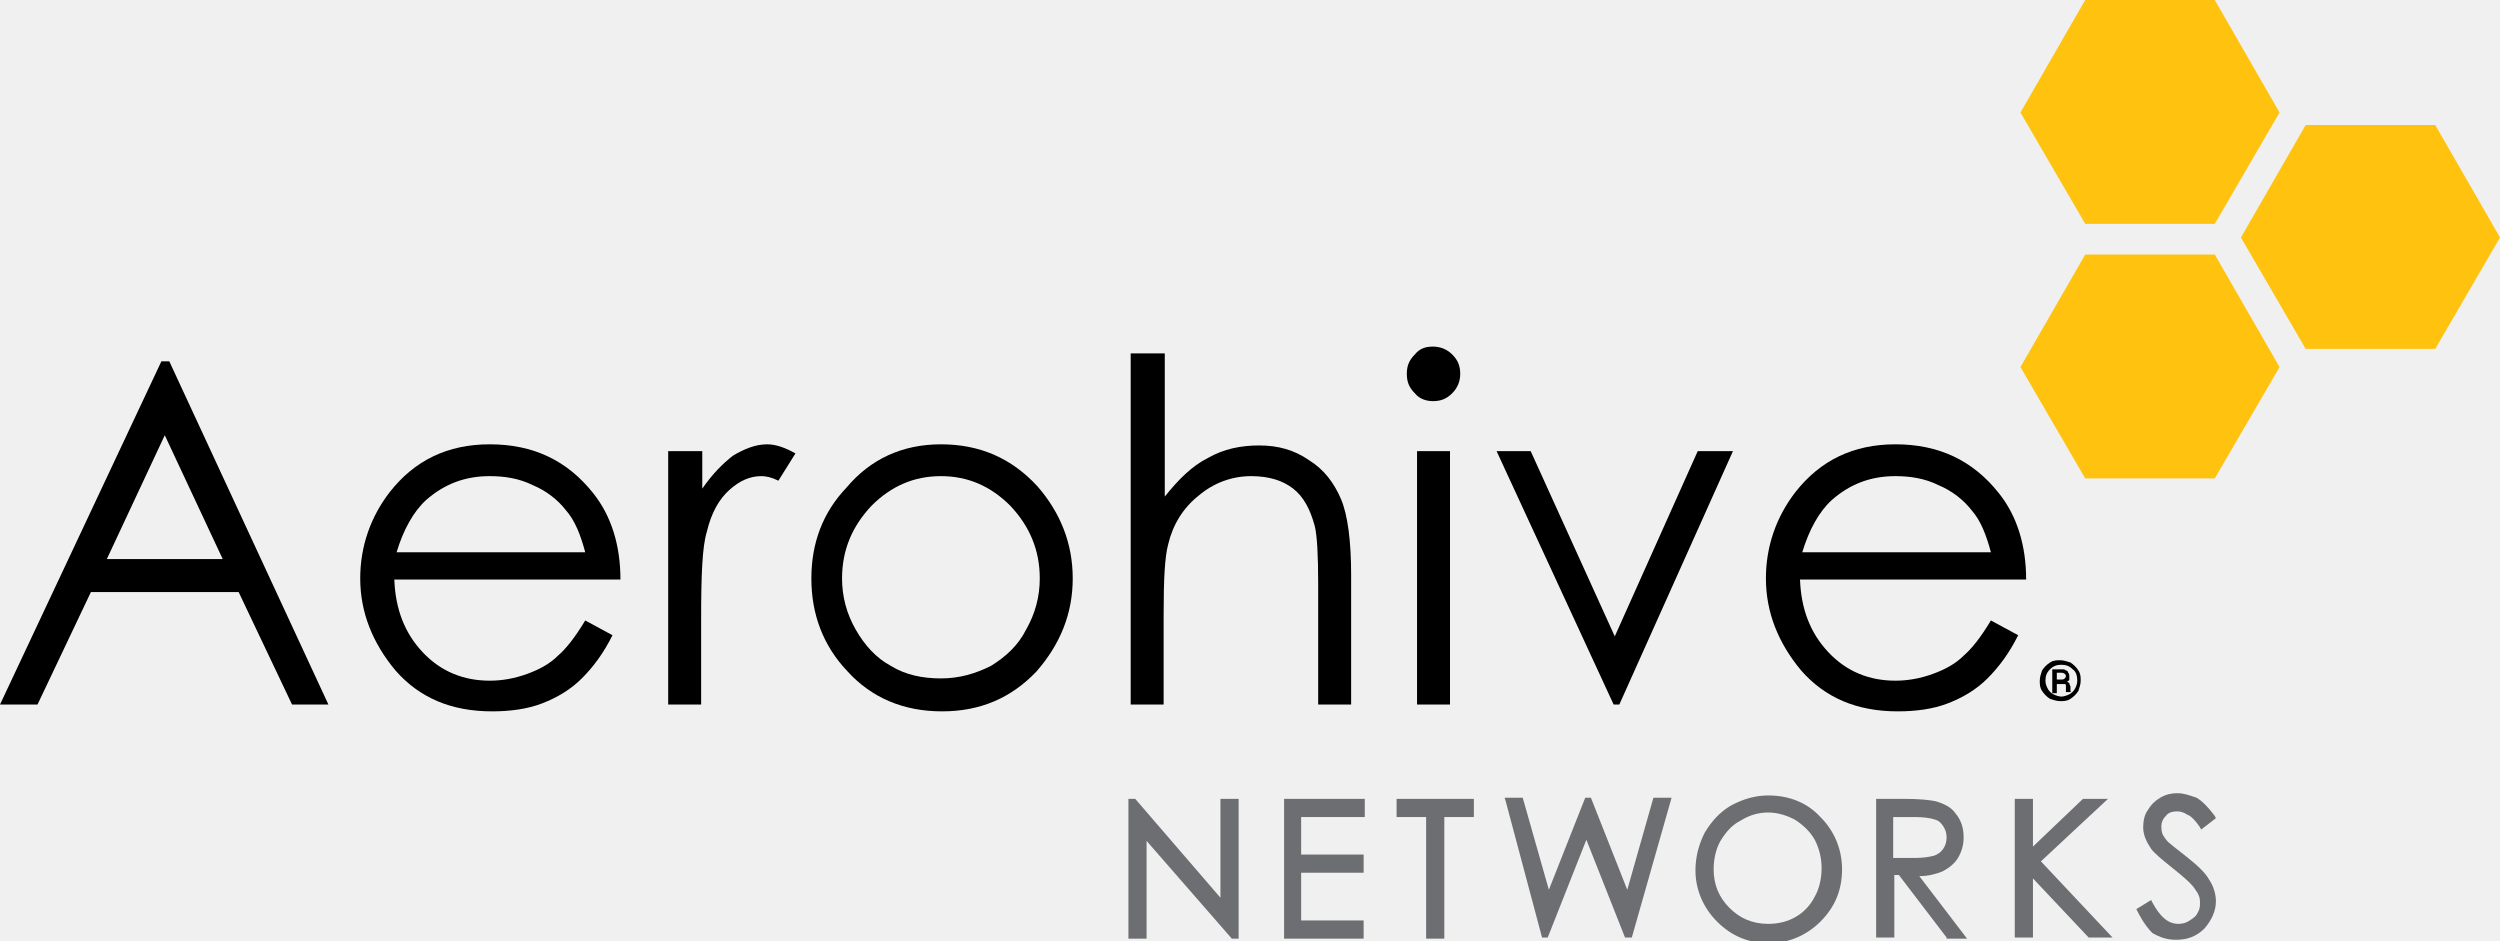
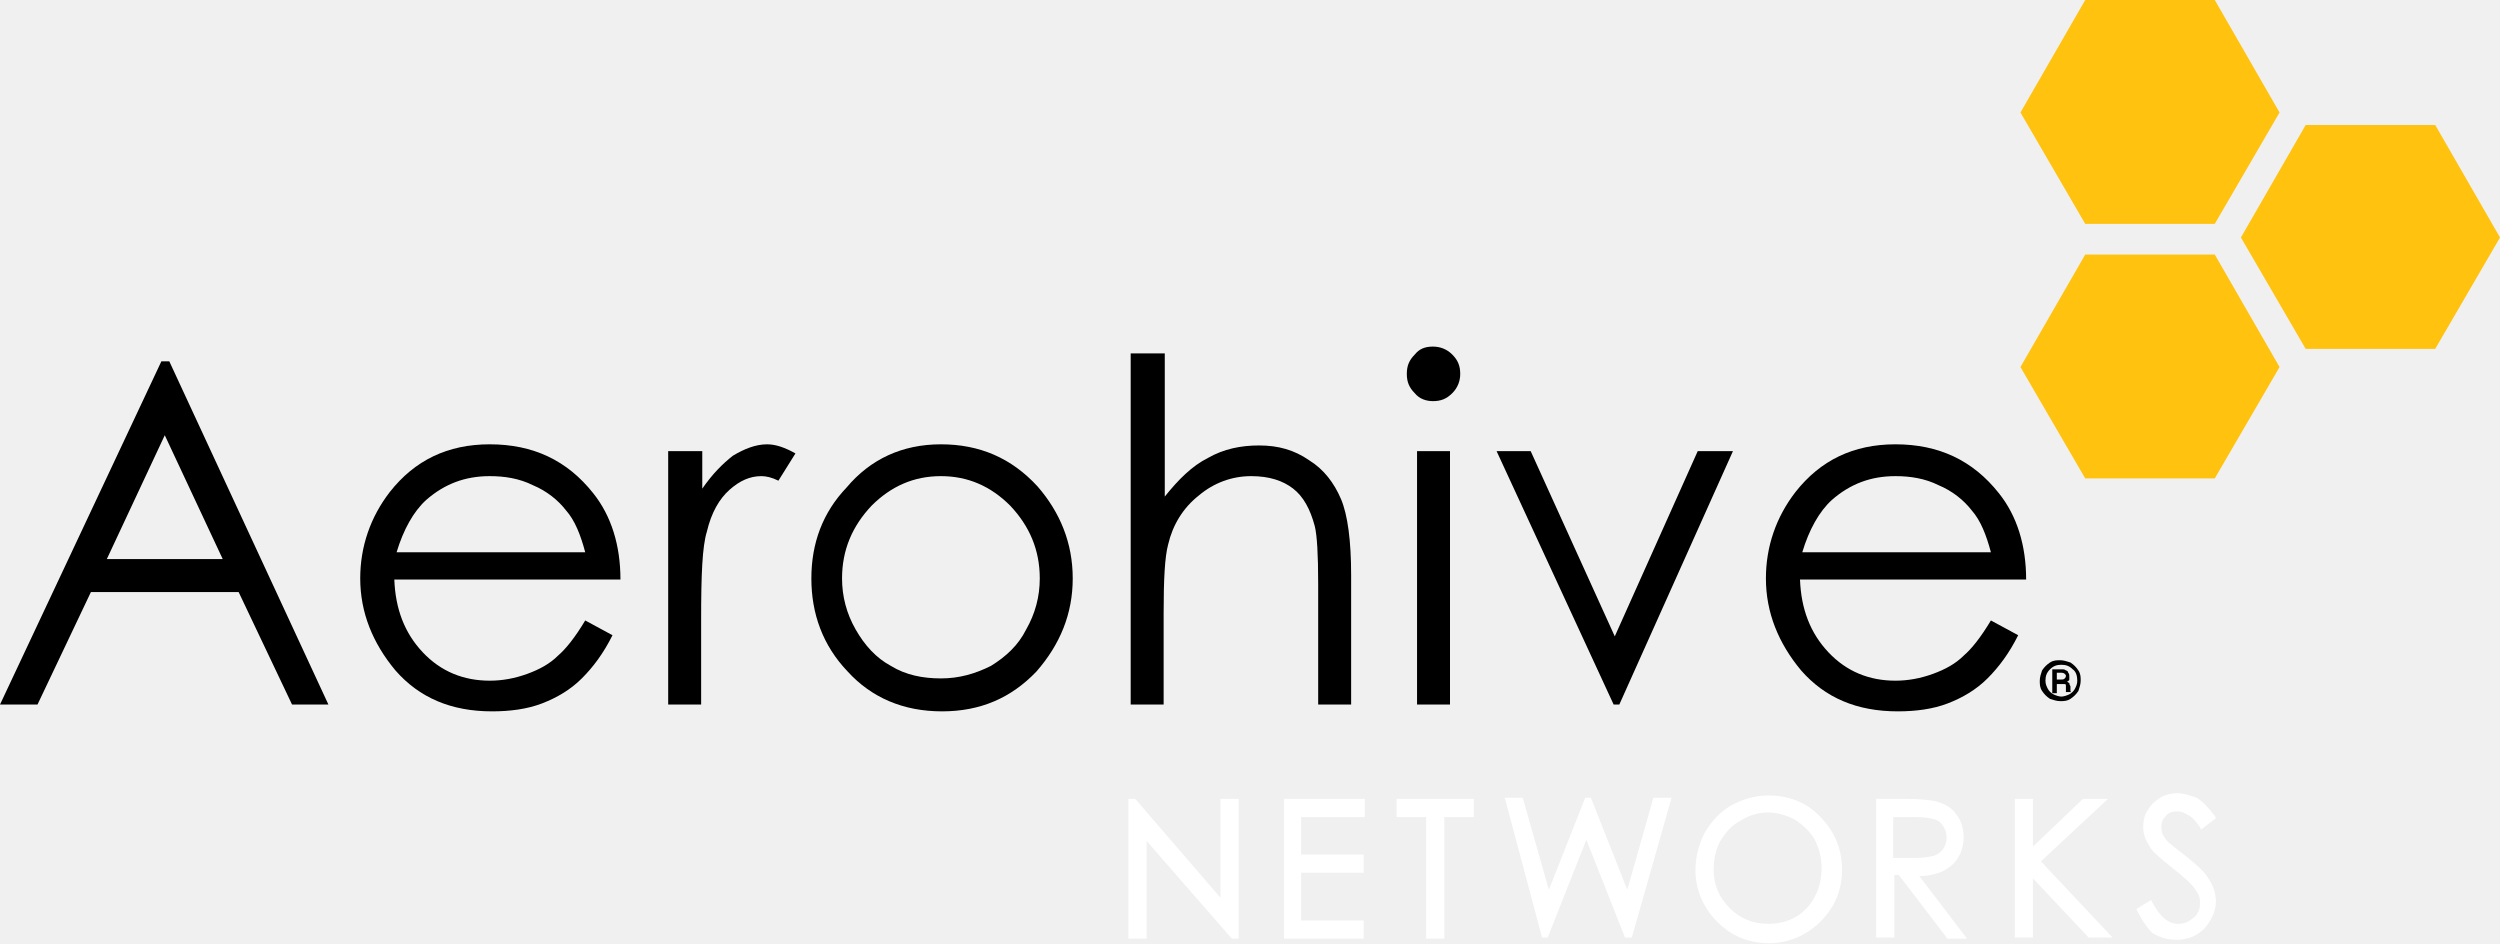
- <svg xmlns="http://www.w3.org/2000/svg" version="1.0" id="Layer_1" x="0px" y="0px" width="220px" height="82.8px" viewBox="0 0 220 82.8" enable-background="new 0 0 220 82.8" xml:space="preserve">
-   <g>
-     <path fill="#6D6E71" d="M99.9,70.3l7.5,8.7v-8.7h1.6v12.3h-0.6l-7.5-8.6v8.6h-1.6V70.3H99.9z" />
-     <path fill="#6D6E71" d="M113,82.5V70.5v-0.2h7.1v1.6l-5.6,0v3.3h5.5v1.6h-5.5V81h5.5v1.6H113L113,82.5z" />
-     <path fill="#6D6E71" d="M122.9,71.9v-1.6h6.8v1.6h-2.6v10.7h-1.6l0,0V71.9H122.9z" />
-     <path fill="#6D6E71" d="M132.5,70.5l-0.1-0.3h1.6l2.3,8.1l3.2-8.1h0.1h0.4l3.2,8.1l2.3-8.1h1.6l-3.5,12.3h-0.2l0,0h-0.4l-3.4-8.6   l-3.4,8.6h-0.1h-0.4L132.5,70.5" />
-     <path fill="#6D6E71" d="M155.6,70c1.8,0,3.4,0.6,4.6,1.9l0,0c1.2,1.2,1.9,2.8,1.9,4.6l0,0c0,1.8-0.6,3.3-1.9,4.6l0,0   c-1.2,1.2-2.8,1.9-4.5,1.9l0,0c0,0,0,0,0,0l0,0c-1.8,0-3.3-0.6-4.6-1.9l0,0c-1.2-1.2-1.9-2.8-1.9-4.5l0,0c0-1.2,0.3-2.3,0.8-3.3   l0,0c0.6-1,1.3-1.8,2.3-2.4l0,0C153.4,70.3,154.5,70,155.6,70L155.6,70 M155.6,71.5c-0.8,0-1.6,0.2-2.4,0.7l0,0   c-0.8,0.4-1.3,1-1.8,1.8l0,0c-0.4,0.7-0.6,1.6-0.6,2.5l0,0c0,1.4,0.5,2.5,1.4,3.4l0,0c0.9,0.9,2,1.4,3.4,1.4l0,0   c0.9,0,1.7-0.2,2.4-0.6l0,0c0.7-0.4,1.3-1,1.7-1.8l0,0c0.4-0.7,0.6-1.6,0.6-2.5l0,0c0-0.9-0.2-1.7-0.6-2.5l0,0   c-0.4-0.7-1-1.3-1.8-1.8l0,0C157.3,71.8,156.5,71.5,155.6,71.5L155.6,71.5" />
-     <path fill="#6D6E71" d="M171.3,82.5l-4.2-5.5h-0.4v5.5h-1.6v-12v-0.2h2.5c1.3,0,2.2,0.1,2.7,0.2l0,0c0.7,0.2,1.4,0.5,1.8,1.1l0,0   c0.5,0.6,0.7,1.3,0.7,2.1l0,0c0,0.7-0.2,1.3-0.5,1.8l0,0c-0.3,0.5-0.8,0.9-1.4,1.2l0,0c-0.5,0.2-1.2,0.4-2,0.4l0,0l4.2,5.5H171.3   L171.3,82.5z M166.7,75.5l1.8,0c0.8,0,1.3-0.1,1.7-0.2l0,0c0.3-0.1,0.6-0.3,0.8-0.6l0,0c0.2-0.3,0.3-0.6,0.3-1l0,0   c0-0.4-0.1-0.7-0.3-1l0,0c-0.2-0.3-0.4-0.5-0.8-0.6l0,0c-0.3-0.1-0.9-0.2-1.7-0.2l0,0h-1.9V75.5L166.7,75.5z" />
-     <path fill="#6D6E71" d="M183.8,82.5l-4.9-5.2v5.2h-1.6V70.5v-0.2h1.6v4.2l4.4-4.2h2.2l-5.9,5.5l6.3,6.7H183.8L183.8,82.5z" />
-     <path fill="#6D6E71" d="M188.1,80.2l-0.1-0.2l1.3-0.8l0.1,0.2c0.7,1.3,1.4,1.9,2.3,1.9l0,0c0.4,0,0.7-0.1,1-0.3l0,0   c0.3-0.2,0.6-0.4,0.7-0.7l0,0c0.2-0.3,0.2-0.6,0.2-0.9l0,0c0-0.4-0.1-0.7-0.4-1.1l0,0c-0.3-0.5-1-1.1-2-1.9l0,0   c-1-0.8-1.6-1.3-1.9-1.7l0,0c-0.4-0.6-0.7-1.2-0.7-1.9l0,0c0-0.5,0.1-1.1,0.4-1.5l0,0c0.3-0.5,0.6-0.8,1.1-1.1l0,0   c0.5-0.3,1-0.4,1.5-0.4l0,0c0.6,0,1.1,0.2,1.7,0.4l0,0c0.5,0.3,1,0.8,1.6,1.6l0,0l0.1,0.2l-1.3,1l-0.1-0.2c-0.4-0.6-0.8-1-1.1-1.1   l0,0c-0.3-0.2-0.6-0.3-0.9-0.3l0,0c-0.4,0-0.8,0.1-1,0.4l0,0c-0.3,0.3-0.4,0.6-0.4,0.9l0,0c0,0.2,0,0.4,0.1,0.7l0,0   c0.1,0.2,0.3,0.5,0.5,0.7l0,0c0.1,0.1,0.6,0.5,1.5,1.2l0,0c1,0.8,1.7,1.4,2.1,2.1l0,0c0.4,0.6,0.6,1.3,0.6,1.9l0,0   c0,0.9-0.4,1.7-1,2.4l0,0c-0.7,0.7-1.5,1-2.5,1l0,0c0,0,0,0,0,0l0,0c-0.8,0-1.4-0.2-2.1-0.6l0,0C189.1,81.8,188.6,81.2,188.1,80.2   L188.1,80.2" />
-   </g>
-   <g>
-     <path d="M14.9,31.8l14,30.2h-3.2l-4.7-9.9H8L3.3,62H0l14.2-30.2H14.9z M14.5,38.3L9.4,49.2h10.2L14.5,38.3z" />
-     <path d="M51.5,54.6l2.4,1.3c-0.8,1.6-1.7,2.8-2.7,3.8c-1,1-2.2,1.7-3.5,2.2c-1.3,0.5-2.8,0.7-4.4,0.7c-3.6,0-6.4-1.2-8.5-3.6   c-2-2.4-3.1-5.1-3.1-8.1c0-2.8,0.9-5.4,2.6-7.6c2.2-2.8,5.1-4.2,8.8-4.2c3.8,0,6.8,1.4,9.1,4.3c1.6,2,2.4,4.6,2.4,7.6H34.7   c0.1,2.6,0.9,4.7,2.5,6.4c1.6,1.7,3.6,2.5,5.9,2.5c1.1,0,2.2-0.2,3.3-0.6c1.1-0.4,2-0.9,2.7-1.6C49.8,57.1,50.6,56.1,51.5,54.6z    M51.5,48.6c-0.4-1.5-0.9-2.8-1.7-3.7c-0.7-0.9-1.7-1.7-2.9-2.2c-1.2-0.6-2.5-0.8-3.8-0.8c-2.2,0-4,0.7-5.6,2.1   c-1.1,1-2,2.6-2.6,4.6H51.5z" />
-     <path d="M58.9,39.7h2.9V43c0.9-1.3,1.8-2.2,2.7-2.9c1-0.6,2-1,3-1c0.8,0,1.6,0.3,2.5,0.8l-1.5,2.4c-0.6-0.3-1.1-0.4-1.5-0.4   c-1,0-1.9,0.4-2.8,1.2c-0.9,0.8-1.6,2-2,3.7c-0.4,1.3-0.5,3.8-0.5,7.7V62h-2.9V39.7z" />
-     <path d="M82.8,39.1c3.4,0,6.2,1.2,8.5,3.7c2,2.3,3.1,5,3.1,8.1c0,3.1-1.1,5.8-3.2,8.2c-2.2,2.3-4.9,3.5-8.3,3.5   c-3.4,0-6.2-1.2-8.3-3.5c-2.2-2.3-3.2-5.1-3.2-8.2c0-3.1,1-5.8,3.1-8C76.6,40.4,79.4,39.1,82.8,39.1z M82.8,41.9   c-2.4,0-4.4,0.9-6.1,2.6c-1.7,1.8-2.6,3.9-2.6,6.4c0,1.6,0.4,3.1,1.2,4.5c0.8,1.4,1.8,2.5,3.1,3.2c1.3,0.8,2.8,1.1,4.4,1.1   c1.6,0,3-0.4,4.4-1.1c1.3-0.8,2.4-1.8,3.1-3.2c0.8-1.4,1.2-2.9,1.2-4.5c0-2.5-0.9-4.6-2.6-6.4C87.2,42.8,85.2,41.9,82.8,41.9z" />
-     <path d="M99.6,31.1h2.9v12.6c1.2-1.5,2.4-2.7,3.8-3.4c1.4-0.8,2.9-1.1,4.5-1.1c1.7,0,3.1,0.4,4.4,1.3c1.3,0.8,2.2,2,2.8,3.4   c0.6,1.4,0.9,3.7,0.9,6.7V62h-2.9V51.4c0-2.6-0.1-4.3-0.3-5.1c-0.4-1.5-1-2.6-1.9-3.3c-0.9-0.7-2.1-1.1-3.7-1.1   c-1.7,0-3.3,0.6-4.6,1.7c-1.4,1.1-2.3,2.6-2.7,4.3c-0.3,1.1-0.4,3.1-0.4,6.1V62h-2.9V31.1z" />
-     <path d="M126.1,30.5c0.6,0,1.2,0.2,1.7,0.7c0.5,0.5,0.7,1,0.7,1.7c0,0.6-0.2,1.2-0.7,1.7c-0.5,0.5-1,0.7-1.7,0.7   c-0.6,0-1.2-0.2-1.6-0.7c-0.5-0.5-0.7-1-0.7-1.7c0-0.7,0.2-1.2,0.7-1.7C124.9,30.7,125.4,30.5,126.1,30.5z M124.7,39.7h2.9V62h-2.9   V39.7z" />
-     <path d="M131.7,39.7h3l7.4,16.3l7.3-16.3h3.1L142.5,62h-0.5L131.7,39.7z" />
-     <path d="M175.2,54.6l2.4,1.3c-0.8,1.6-1.7,2.8-2.7,3.8c-1,1-2.2,1.7-3.5,2.2c-1.3,0.5-2.8,0.7-4.4,0.7c-3.6,0-6.4-1.2-8.5-3.6   c-2-2.4-3.1-5.1-3.1-8.1c0-2.8,0.9-5.4,2.6-7.6c2.2-2.8,5.1-4.2,8.8-4.2c3.8,0,6.8,1.4,9.1,4.3c1.6,2,2.4,4.6,2.4,7.6h-19.9   c0.1,2.6,0.9,4.7,2.5,6.4c1.6,1.7,3.6,2.5,5.9,2.5c1.1,0,2.2-0.2,3.3-0.6c1.1-0.4,2-0.9,2.7-1.6C173.5,57.1,174.3,56.1,175.2,54.6z    M175.2,48.6c-0.4-1.5-0.9-2.8-1.7-3.7c-0.7-0.9-1.7-1.7-2.9-2.2c-1.2-0.6-2.5-0.8-3.8-0.8c-2.2,0-4,0.7-5.6,2.1   c-1.1,1-2,2.6-2.6,4.6H175.2z" />
-     <g>
-       <polygon fill="#FFC20E" points="183.5,42.1 177.8,32.3 183.5,22.4 194.9,22.4 200.6,32.3 194.9,42.1   " />
-       <polygon fill="#FFC20E" points="183.5,19.7 177.8,9.9 183.5,0 194.9,0 200.6,9.9 194.9,19.7   " />
-       <polygon fill="#FFC20E" points="202.9,30.7 197.2,20.9 202.9,11 214.3,11 220,20.9 214.3,30.7   " />
-     </g>
-     <g>
-       <path d="M183.1,59.9c0,0.3-0.1,0.6-0.2,0.9c-0.2,0.3-0.4,0.5-0.7,0.7c-0.3,0.2-0.6,0.2-0.9,0.2c-0.3,0-0.6-0.1-0.9-0.2    c-0.3-0.2-0.5-0.4-0.7-0.7c-0.2-0.3-0.2-0.6-0.2-0.9c0-0.3,0.1-0.6,0.2-0.9c0.2-0.3,0.4-0.5,0.7-0.7c0.3-0.2,0.6-0.2,0.9-0.2    c0.3,0,0.6,0.1,0.9,0.2c0.3,0.2,0.5,0.4,0.7,0.7C183.1,59.3,183.1,59.6,183.1,59.9z M182.8,59.9c0-0.4-0.1-0.8-0.4-1    c-0.3-0.3-0.6-0.4-1-0.4c-0.4,0-0.7,0.1-1,0.4c-0.3,0.3-0.4,0.6-0.4,1c0,0.3,0.1,0.5,0.2,0.7c0.1,0.2,0.3,0.4,0.5,0.5    c0.2,0.1,0.5,0.2,0.7,0.2s0.5-0.1,0.7-0.2c0.2-0.1,0.4-0.3,0.5-0.5C182.7,60.4,182.8,60.2,182.8,59.9z M180.5,58.9h0.9    c0.2,0,0.3,0,0.4,0.1c0.1,0,0.2,0.1,0.2,0.2c0.1,0.1,0.1,0.2,0.1,0.3c0,0.1,0,0.2,0,0.3c0,0.1-0.1,0.1-0.2,0.2    c0.1,0,0.1,0.1,0.2,0.1c0,0.1,0,0.1,0.1,0.3c0,0.2,0,0.4,0,0.4c0,0,0,0.1,0.1,0.1h-0.5c0-0.1,0-0.1,0-0.1c0,0,0-0.1,0-0.2    c0-0.2,0-0.3,0-0.3c0,0,0-0.1-0.1-0.1c0,0-0.1,0-0.2,0H181v0.8h-0.4V58.9z M181,59.3v0.5h0.4c0.1,0,0.2,0,0.3-0.1    c0,0,0.1-0.1,0.1-0.2c0-0.1,0-0.1-0.1-0.2c0,0-0.1-0.1-0.3-0.1H181z" />
+ <svg xmlns="http://www.w3.org/2000/svg" width="220px" height="83px" viewBox="0 0 220 83" version="1.1">
+   <defs />
+   <g id="Page-1" stroke="none" stroke-width="1" fill="none" fill-rule="evenodd">
+     <g id="aerohive_logo">
+       <g id="Group" transform="translate(99, 69)" fill="#FFFFFF">
+         <path d="M0.9,1.3 L8.4,10 L8.4,1.3 L10,1.3 L10,13.6 L9.4,13.6 L1.9,5 L1.9,13.6 L0.3,13.6 L0.3,1.3 L0.9,1.3 L0.9,1.3 Z" id="Shape" />
+         <path d="M14,13.5 L14,1.5 L14,1.3 L21.1,1.3 L21.1,2.9 L15.5,2.9 L15.5,6.2 L21,6.2 L21,7.8 L15.5,7.8 L15.5,12 L21,12 L21,13.6 L14,13.6 L14,13.5 L14,13.5 Z" id="Shape" />
+         <path d="M23.9,2.9 L23.9,1.3 L30.7,1.3 L30.7,2.9 L28.1,2.9 L28.1,13.6 L26.5,13.6 L26.5,13.6 L26.5,2.9 L23.9,2.9 L23.9,2.9 Z" id="Shape" />
+         <path d="M33.5,1.5 L33.4,1.2 L35,1.2 L37.3,9.3 L40.5,1.2 L40.6,1.2 L41,1.2 L44.2,9.3 L46.5,1.2 L48.1,1.2 L44.6,13.5 L44.4,13.5 L44.4,13.5 L44,13.5 L40.6,4.9 L37.2,13.5 L37.1,13.5 L36.7,13.5 L33.5,1.5" id="Shape" />
+         <path d="M56.6,1 C58.4,1 60,1.6 61.2,2.9 L61.2,2.9 C62.4,4.1 63.1,5.7 63.1,7.5 L63.1,7.5 C63.1,9.3 62.5,10.8 61.2,12.1 L61.2,12.1 C60,13.3 58.4,14 56.7,14 L56.7,14 L56.7,14 L56.7,14 C54.9,14 53.4,13.4 52.1,12.1 L52.1,12.1 C50.9,10.9 50.2,9.3 50.2,7.6 L50.2,7.6 C50.2,6.4 50.5,5.3 51,4.3 L51,4.3 C51.6,3.3 52.3,2.5 53.3,1.9 L53.3,1.9 C54.4,1.3 55.5,1 56.6,1 L56.6,1 M56.6,2.5 C55.8,2.5 55,2.7 54.2,3.2 L54.2,3.2 C53.4,3.6 52.9,4.2 52.4,5 L52.4,5 C52,5.7 51.8,6.6 51.8,7.5 L51.8,7.5 C51.8,8.9 52.3,10 53.2,10.9 L53.2,10.9 C54.1,11.8 55.2,12.3 56.6,12.3 L56.6,12.3 C57.5,12.3 58.3,12.1 59,11.7 L59,11.7 C59.7,11.3 60.3,10.7 60.7,9.9 L60.7,9.9 C61.1,9.2 61.3,8.3 61.3,7.4 L61.3,7.4 C61.3,6.5 61.1,5.7 60.7,4.9 L60.7,4.9 C60.3,4.2 59.7,3.6 58.9,3.1 L58.9,3.1 C58.3,2.8 57.5,2.5 56.6,2.5 L56.6,2.5" id="Shape" />
+         <path d="M72.3,13.5 L68.1,8 L67.7,8 L67.7,13.5 L66.1,13.5 L66.1,1.5 L66.1,1.3 L68.6,1.3 C69.9,1.3 70.8,1.4 71.3,1.5 L71.3,1.5 C72,1.7 72.7,2 73.1,2.6 L73.1,2.6 C73.6,3.2 73.8,3.9 73.8,4.7 L73.8,4.7 C73.8,5.4 73.6,6 73.3,6.5 L73.3,6.5 C73,7 72.5,7.4 71.9,7.7 L71.9,7.7 C71.4,7.9 70.7,8.1 69.9,8.1 L69.9,8.1 L74.1,13.6 L72.3,13.6 L72.3,13.5 L72.3,13.5 Z M67.7,6.5 L69.5,6.5 C70.3,6.5 70.8,6.4 71.2,6.3 L71.2,6.3 C71.5,6.2 71.8,6 72,5.7 L72,5.7 C72.2,5.4 72.3,5.1 72.3,4.7 L72.3,4.7 C72.3,4.3 72.2,4 72,3.7 L72,3.7 C71.8,3.4 71.6,3.2 71.2,3.1 L71.2,3.1 C70.9,3 70.3,2.9 69.5,2.9 L69.5,2.9 L67.6,2.9 L67.6,6.5 L67.7,6.5 L67.7,6.5 Z" id="Shape" />
+         <path d="M84.8,13.5 L79.9,8.3 L79.9,13.5 L78.3,13.5 L78.3,1.5 L78.3,1.3 L79.9,1.3 L79.9,5.5 L84.3,1.3 L86.5,1.3 L80.6,6.8 L86.9,13.5 L84.8,13.5 L84.8,13.5 L84.8,13.5 Z" id="Shape" />
+         <path d="M89.1,11.2 L89,11 L90.3,10.2 L90.4,10.4 C91.1,11.7 91.8,12.3 92.7,12.3 L92.7,12.3 C93.1,12.3 93.4,12.2 93.7,12 L93.7,12 C94,11.8 94.3,11.6 94.4,11.3 L94.4,11.3 C94.6,11 94.6,10.7 94.6,10.4 L94.6,10.4 C94.6,10 94.5,9.7 94.2,9.3 L94.2,9.3 C93.9,8.8 93.2,8.2 92.2,7.4 L92.2,7.4 C91.2,6.6 90.6,6.1 90.3,5.7 L90.3,5.7 C89.9,5.1 89.6,4.5 89.6,3.8 L89.6,3.8 C89.6,3.3 89.7,2.7 90,2.3 L90,2.3 C90.3,1.8 90.6,1.5 91.1,1.2 L91.1,1.2 C91.6,0.9 92.1,0.8 92.6,0.8 L92.6,0.8 C93.2,0.8 93.7,1 94.3,1.2 L94.3,1.2 C94.8,1.5 95.3,2 95.9,2.8 L95.9,2.8 L96,3 L94.7,4 L94.6,3.8 C94.2,3.2 93.8,2.8 93.5,2.7 L93.5,2.7 C93.2,2.5 92.9,2.4 92.6,2.4 L92.6,2.4 C92.2,2.4 91.8,2.5 91.6,2.8 L91.6,2.8 C91.3,3.1 91.2,3.4 91.2,3.7 L91.2,3.7 C91.2,3.9 91.2,4.1 91.3,4.4 L91.3,4.4 C91.4,4.6 91.6,4.9 91.8,5.1 L91.8,5.1 C91.9,5.2 92.4,5.6 93.3,6.3 L93.3,6.3 C94.3,7.1 95,7.7 95.4,8.4 L95.4,8.4 C95.8,9 96,9.7 96,10.3 L96,10.3 C96,11.2 95.6,12 95,12.7 L95,12.7 C94.3,13.4 93.5,13.7 92.5,13.7 L92.5,13.7 L92.5,13.7 L92.5,13.7 C91.7,13.7 91.1,13.5 90.4,13.1 L90.4,13.1 C90.1,12.8 89.6,12.2 89.1,11.2 L89.1,11.2" id="Shape" />
+       </g>
+       <g id="Group">
+         <path d="M14.9,31.8 L28.9,62 L25.7,62 L21,52.1 L8,52.1 L3.3,62 L0,62 L14.2,31.8 L14.9,31.8 L14.9,31.8 Z M14.5,38.3 L9.4,49.2 L19.6,49.2 L14.5,38.3 L14.5,38.3 Z" id="Shape" fill="#000000" />
+         <path d="M51.5,54.6 L53.9,55.9 C53.1,57.5 52.2,58.7 51.2,59.7 C50.2,60.7 49,61.4 47.7,61.9 C46.4,62.4 44.9,62.6 43.3,62.6 C39.7,62.6 36.9,61.4 34.8,59 C32.8,56.6 31.7,53.9 31.7,50.9 C31.7,48.1 32.6,45.5 34.3,43.3 C36.5,40.5 39.4,39.1 43.1,39.1 C46.9,39.1 49.9,40.5 52.2,43.4 C53.8,45.4 54.6,48 54.6,51 L34.7,51 C34.8,53.6 35.6,55.7 37.2,57.4 C38.8,59.1 40.8,59.9 43.1,59.9 C44.2,59.9 45.3,59.7 46.4,59.3 C47.5,58.9 48.4,58.4 49.1,57.7 C49.8,57.1 50.6,56.1 51.5,54.6 L51.5,54.6 Z M51.5,48.6 C51.1,47.1 50.6,45.8 49.8,44.9 C49.1,44 48.1,43.2 46.9,42.7 C45.7,42.1 44.4,41.9 43.1,41.9 C40.9,41.9 39.1,42.6 37.5,44 C36.4,45 35.5,46.6 34.9,48.6 L51.5,48.6 L51.5,48.6 Z" id="Shape" fill="#000000" />
+         <path d="M58.9,39.7 L61.8,39.7 L61.8,43 C62.7,41.7 63.6,40.8 64.5,40.1 C65.5,39.5 66.5,39.1 67.5,39.1 C68.3,39.1 69.1,39.4 70,39.9 L68.5,42.3 C67.9,42 67.4,41.9 67,41.9 C66,41.9 65.1,42.3 64.2,43.1 C63.3,43.9 62.6,45.1 62.2,46.8 C61.8,48.1 61.7,50.6 61.7,54.5 L61.7,62 L58.8,62 L58.8,39.7 L58.9,39.7 Z" id="Shape" fill="#000000" />
+         <path d="M82.8,39.1 C86.2,39.1 89,40.3 91.3,42.8 C93.3,45.1 94.4,47.8 94.4,50.9 C94.4,54 93.3,56.7 91.2,59.1 C89,61.4 86.3,62.6 82.9,62.6 C79.5,62.6 76.7,61.4 74.6,59.1 C72.4,56.8 71.4,54 71.4,50.9 C71.4,47.8 72.4,45.1 74.5,42.9 C76.6,40.4 79.4,39.1 82.8,39.1 L82.8,39.1 Z M82.8,41.9 C80.4,41.9 78.4,42.8 76.7,44.5 C75,46.3 74.1,48.4 74.1,50.9 C74.1,52.5 74.5,54 75.3,55.4 C76.1,56.8 77.1,57.9 78.4,58.6 C79.7,59.4 81.2,59.7 82.8,59.7 C84.4,59.7 85.8,59.3 87.2,58.6 C88.5,57.8 89.6,56.8 90.3,55.4 C91.1,54 91.5,52.5 91.5,50.9 C91.5,48.4 90.6,46.3 88.9,44.5 C87.2,42.8 85.2,41.9 82.8,41.9 L82.8,41.9 Z" id="Shape" fill="#000000" />
+         <path d="M99.6,31.1 L102.5,31.1 L102.5,43.7 C103.7,42.2 104.9,41 106.3,40.3 C107.7,39.5 109.2,39.2 110.8,39.2 C112.5,39.2 113.9,39.6 115.2,40.5 C116.5,41.3 117.4,42.5 118,43.9 C118.6,45.3 118.9,47.6 118.9,50.6 L118.9,62 L116,62 L116,51.4 C116,48.8 115.9,47.1 115.7,46.3 C115.3,44.8 114.7,43.7 113.8,43 C112.9,42.3 111.7,41.9 110.1,41.9 C108.4,41.9 106.8,42.5 105.5,43.6 C104.1,44.7 103.2,46.2 102.8,47.9 C102.5,49 102.4,51 102.4,54 L102.4,62 L99.5,62 L99.5,31.1 L99.6,31.1 Z" id="Shape" fill="#000000" />
+         <path d="M126.1,30.5 C126.7,30.5 127.3,30.7 127.8,31.2 C128.3,31.7 128.5,32.2 128.5,32.9 C128.5,33.5 128.3,34.1 127.8,34.6 C127.3,35.1 126.8,35.3 126.1,35.3 C125.5,35.3 124.9,35.1 124.5,34.6 C124,34.1 123.8,33.6 123.8,32.9 C123.8,32.2 124,31.7 124.5,31.2 C124.9,30.7 125.4,30.5 126.1,30.5 L126.1,30.5 Z M124.7,39.7 L127.6,39.7 L127.6,62 L124.7,62 L124.7,39.7 L124.7,39.7 Z" id="Shape" fill="#000000" />
+         <path d="M131.7,39.7 L134.7,39.7 L142.1,56 L149.4,39.7 L152.5,39.7 L142.5,62 L142,62 L131.7,39.7 L131.7,39.7 Z" id="Shape" fill="#000000" />
+         <path d="M175.2,54.6 L177.6,55.9 C176.8,57.5 175.9,58.7 174.9,59.7 C173.9,60.7 172.7,61.4 171.4,61.9 C170.1,62.4 168.6,62.6 167,62.6 C163.4,62.6 160.6,61.4 158.5,59 C156.5,56.6 155.4,53.9 155.4,50.9 C155.4,48.1 156.3,45.5 158,43.3 C160.2,40.5 163.1,39.1 166.8,39.1 C170.6,39.1 173.6,40.5 175.9,43.4 C177.5,45.4 178.3,48 178.3,51 L158.4,51 C158.5,53.6 159.3,55.7 160.9,57.4 C162.5,59.1 164.5,59.9 166.8,59.9 C167.9,59.9 169,59.7 170.1,59.3 C171.2,58.9 172.1,58.4 172.8,57.7 C173.5,57.1 174.3,56.1 175.2,54.6 L175.2,54.6 Z M175.2,48.6 C174.8,47.1 174.3,45.8 173.5,44.9 C172.8,44 171.8,43.2 170.6,42.7 C169.4,42.1 168.1,41.9 166.8,41.9 C164.6,41.9 162.8,42.6 161.2,44 C160.1,45 159.2,46.6 158.6,48.6 L175.2,48.6 L175.2,48.6 Z" id="Shape" fill="#000000" />
+         <g transform="translate(177, 0)" id="Shape" fill="#FFC20E">
+           <path d="M6.5,42.1 L0.8,32.3 L6.5,22.4 L17.9,22.4 L23.6,32.3 L17.9,42.1 L6.5,42.1 Z" />
+           <path d="M6.5,19.7 L0.8,9.9 L6.5,0 L17.9,0 L23.6,9.9 L17.9,19.7 L6.5,19.7 Z" />
+           <path d="M25.9,30.7 L20.2,20.9 L25.9,11 L37.3,11 L43,20.9 L37.3,30.7 L25.9,30.7 Z" />
+         </g>
+         <path d="M183.1,59.9 C183.1,60.2 183,60.5 182.9,60.8 C182.7,61.1 182.5,61.3 182.2,61.5 C181.9,61.7 181.6,61.7 181.3,61.7 C181,61.7 180.7,61.6 180.4,61.5 C180.1,61.3 179.9,61.1 179.7,60.8 C179.5,60.5 179.5,60.2 179.5,59.9 C179.5,59.6 179.6,59.3 179.7,59 C179.9,58.7 180.1,58.5 180.4,58.3 C180.7,58.1 181,58.1 181.3,58.1 C181.6,58.1 181.9,58.2 182.2,58.3 C182.5,58.5 182.7,58.7 182.9,59 C183.1,59.3 183.1,59.6 183.1,59.9 L183.1,59.9 Z M182.8,59.9 C182.8,59.5 182.7,59.1 182.4,58.9 C182.1,58.6 181.8,58.5 181.4,58.5 C181,58.5 180.7,58.6 180.4,58.9 C180.1,59.2 180,59.5 180,59.9 C180,60.2 180.1,60.4 180.2,60.6 C180.3,60.8 180.5,61 180.7,61.1 C180.9,61.2 181.2,61.3 181.4,61.3 C181.6,61.3 181.9,61.2 182.1,61.1 C182.3,61 182.5,60.8 182.6,60.6 C182.7,60.4 182.8,60.2 182.8,59.9 L182.8,59.9 Z M180.5,58.9 L181.4,58.9 C181.6,58.9 181.7,58.9 181.8,59 C181.9,59 182,59.1 182,59.2 C182.1,59.3 182.1,59.4 182.1,59.5 L182.1,59.8 C182.1,59.9 182,59.9 181.9,60 C182,60 182,60.1 182.1,60.1 C182.1,60.2 182.1,60.2 182.2,60.4 L182.2,60.8 C182.2,60.8 182.2,60.9 182.3,60.9 L181.8,60.9 L181.8,60.8 L181.8,60.6 L181.8,60.3 C181.8,60.3 181.8,60.2 181.7,60.2 L181.5,60.2 L181,60.2 L181,61 L180.6,61 L180.6,58.9 L180.5,58.9 Z M181,59.3 L181,59.8 L181.4,59.8 C181.5,59.8 181.6,59.8 181.7,59.7 C181.7,59.7 181.8,59.6 181.8,59.5 C181.8,59.4 181.8,59.4 181.7,59.3 C181.7,59.3 181.6,59.2 181.4,59.2 L181,59.2 L181,59.3 Z" id="Shape" fill="#000000" />
+       </g>
    </g>
  </g>
</svg>
